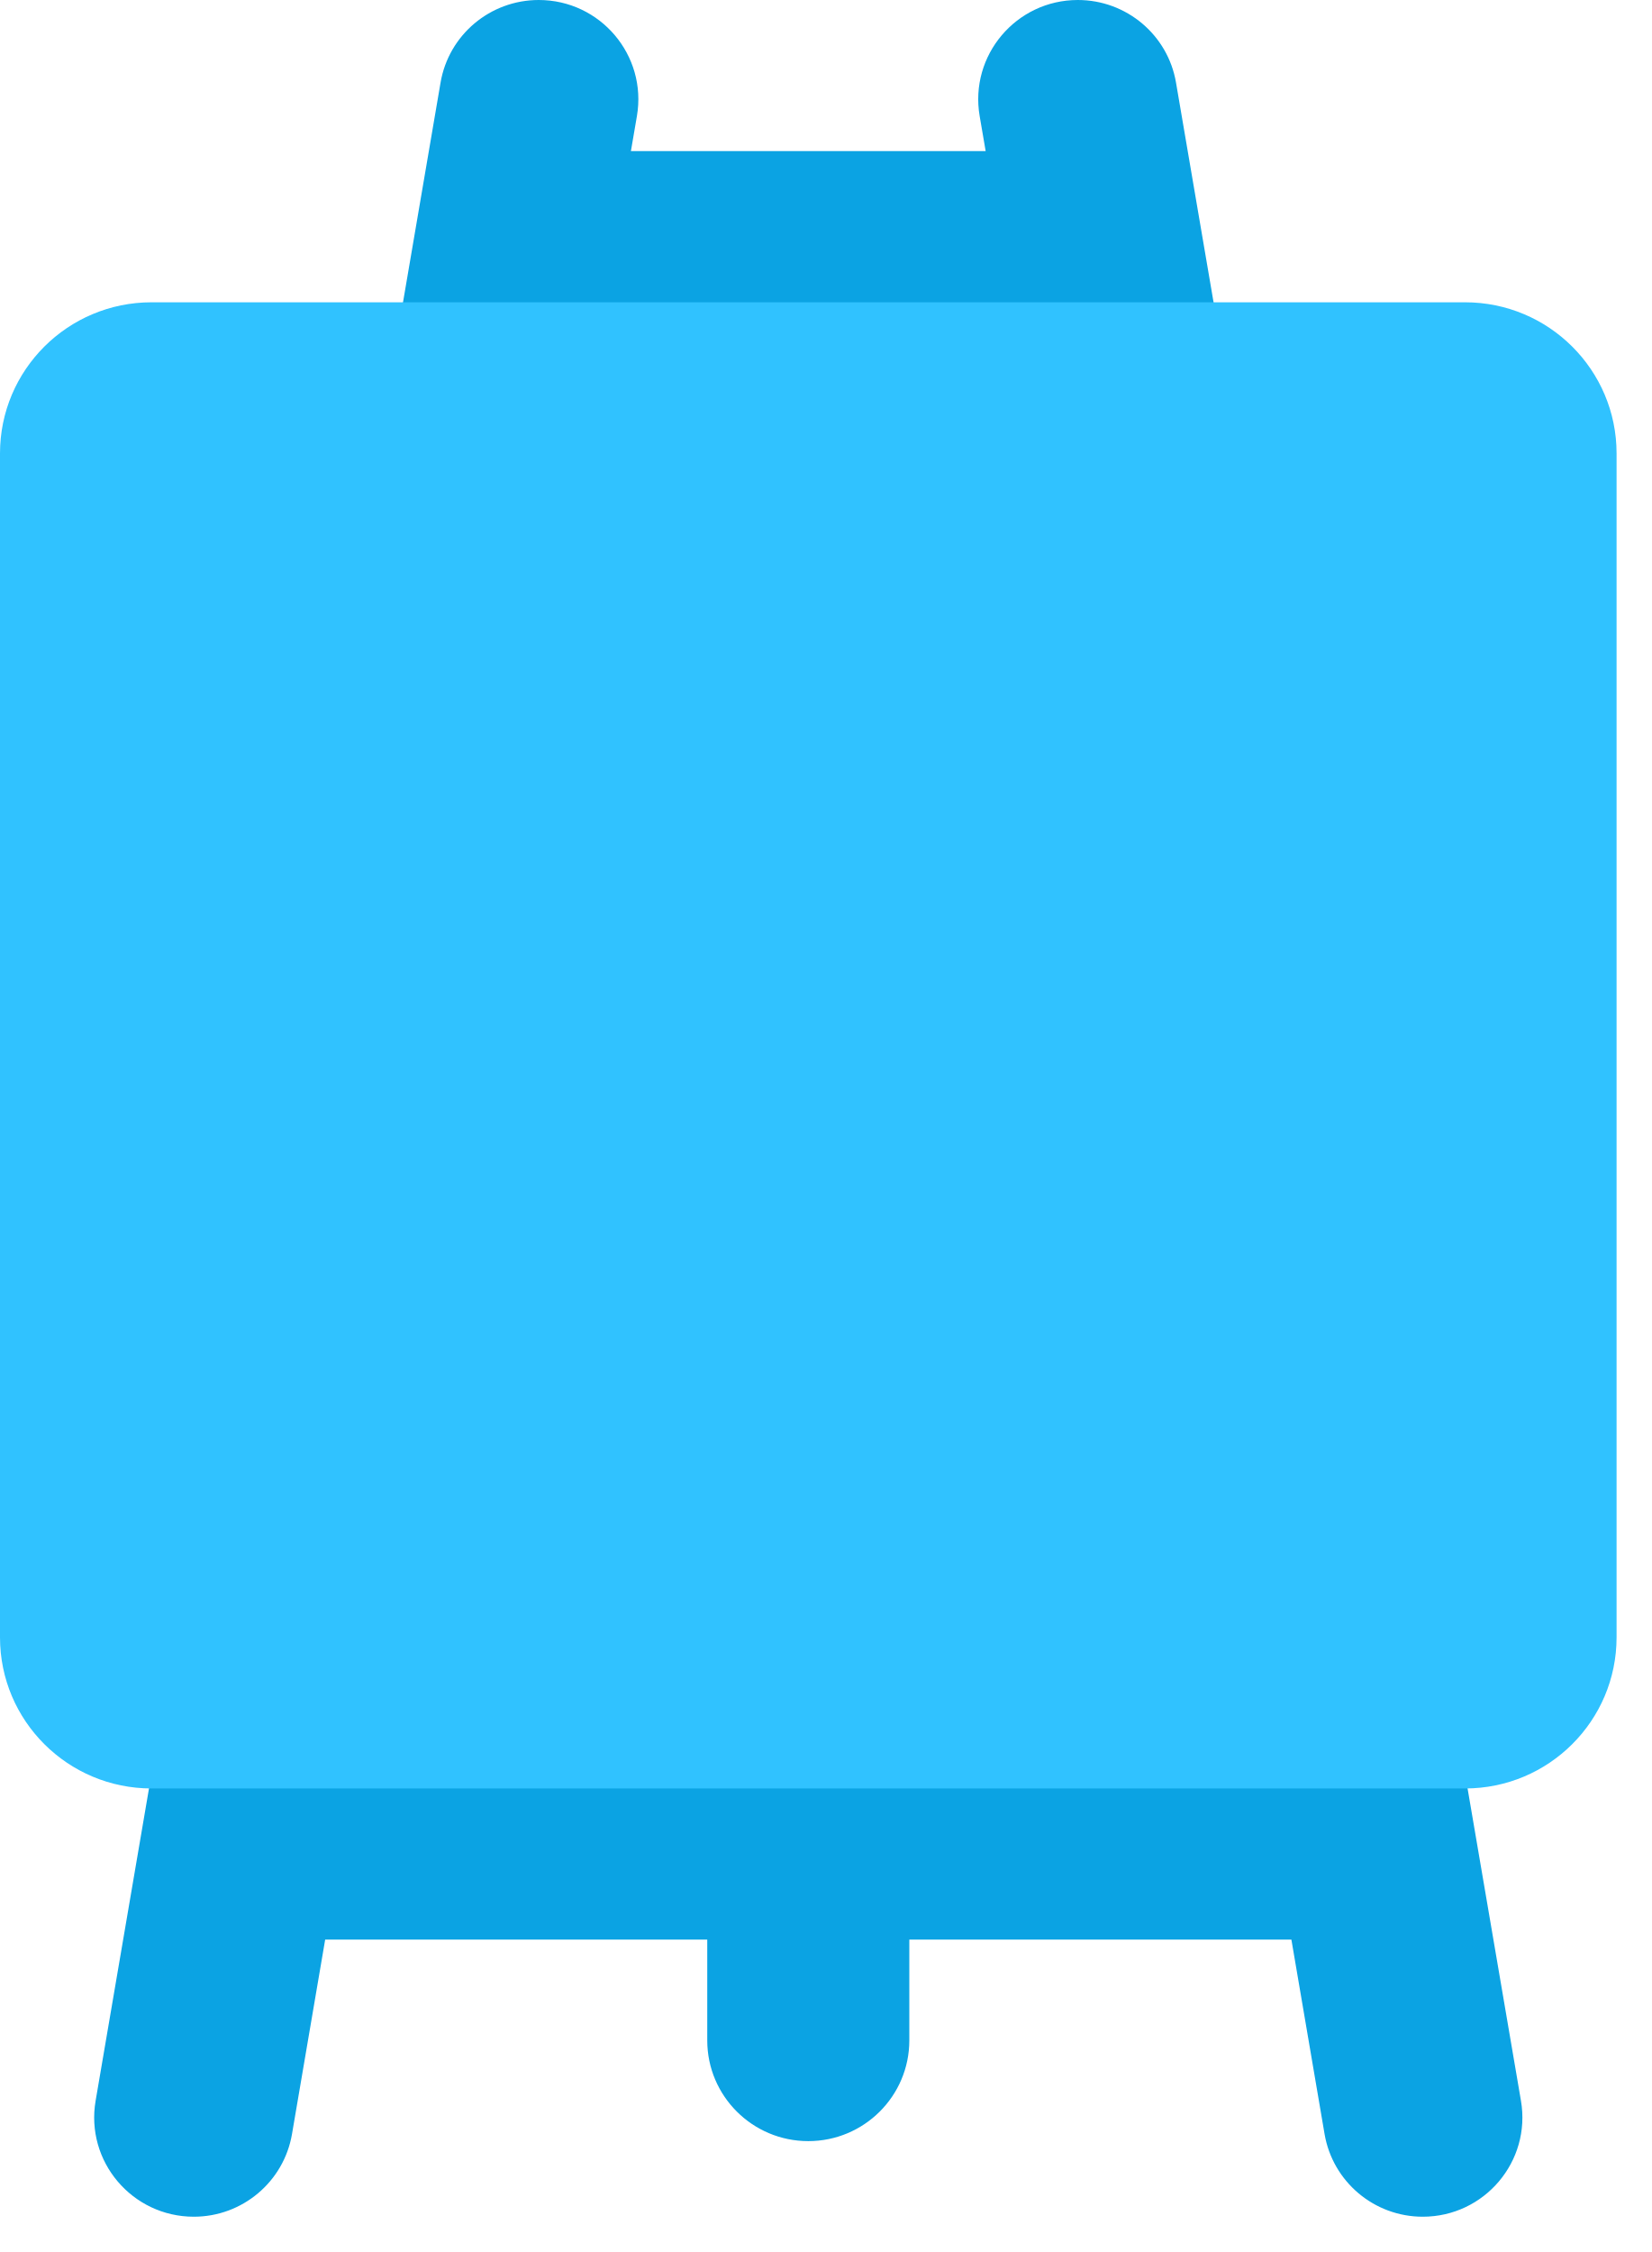
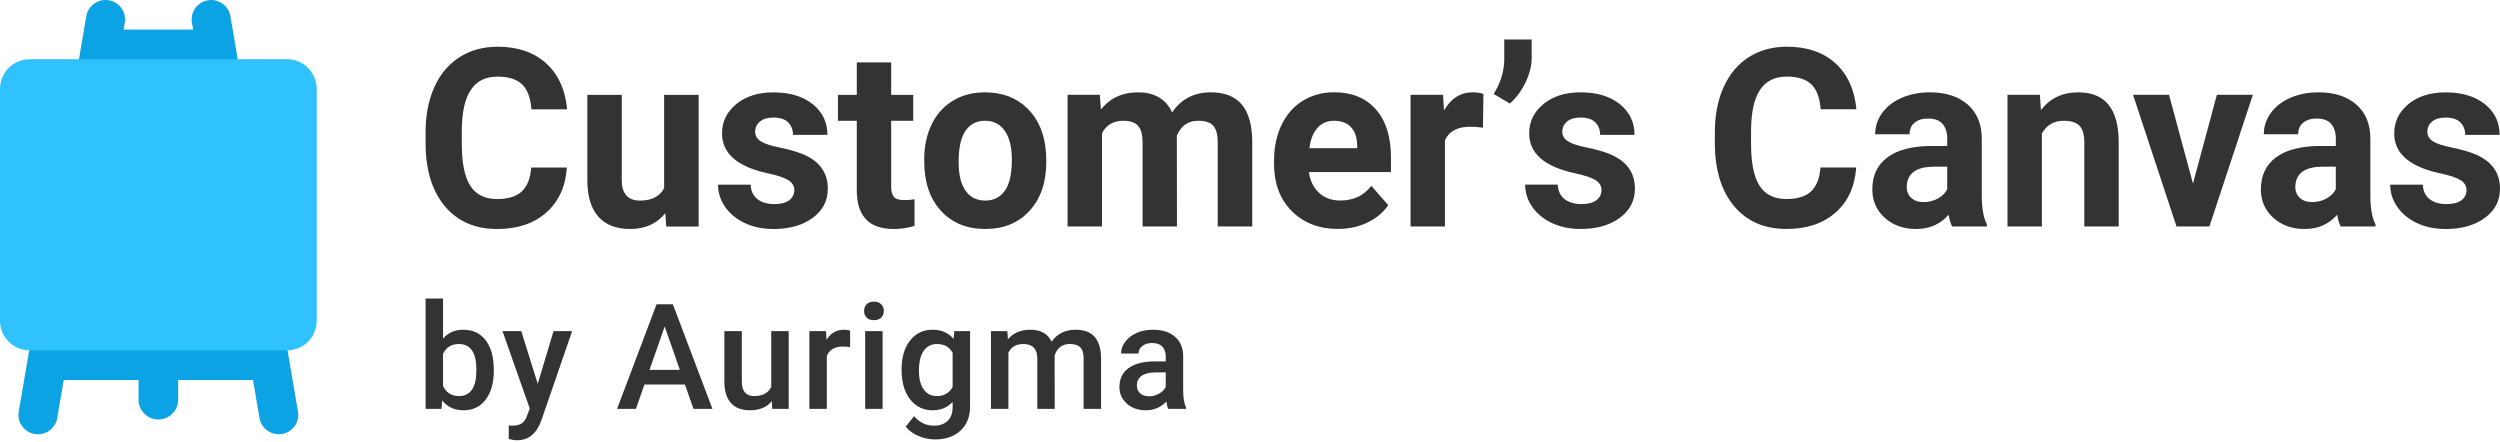
- <svg xmlns="http://www.w3.org/2000/svg" width="22" height="30" viewBox="0 0 22 30" fill="none">
+ <svg xmlns="http://www.w3.org/2000/svg" width="170" height="30" viewBox="0 0 170 30" fill="none">
+   <path d="M38.549 11.393C38.457 12.691 37.99 13.709 37.145 14.456C36.301 15.2 35.188 15.572 33.806 15.572C32.295 15.572 31.106 15.051 30.239 14.009C29.374 12.969 28.939 11.54 28.939 9.723V8.985C28.939 7.827 29.139 6.805 29.539 5.918C29.937 5.036 30.509 4.359 31.25 3.886C31.993 3.416 32.856 3.177 33.837 3.177C35.198 3.177 36.295 3.549 37.125 4.294C37.956 5.04 38.438 6.084 38.566 7.433H36.136C36.078 6.654 35.866 6.087 35.5 5.736C35.138 5.386 34.582 5.211 33.837 5.211C33.027 5.211 32.421 5.506 32.021 6.102C31.618 6.695 31.413 7.617 31.402 8.865V9.775C31.402 11.078 31.593 12.03 31.98 12.632C32.368 13.234 32.976 13.536 33.806 13.536C34.556 13.536 35.117 13.361 35.487 13.013C35.856 12.663 36.068 12.122 36.123 11.391H38.549V11.393ZM45.243 14.495C44.665 15.213 43.866 15.572 42.847 15.572C41.907 15.572 41.192 15.294 40.697 14.745C40.202 14.193 39.952 13.385 39.939 12.319V6.45H42.279V12.24C42.279 13.173 42.695 13.639 43.526 13.639C44.318 13.639 44.864 13.357 45.161 12.794V6.45H47.508V15.403H45.305L45.241 14.497L45.243 14.495ZM54.016 12.93C54.016 12.639 53.872 12.407 53.589 12.24C53.305 12.069 52.851 11.921 52.223 11.787C50.14 11.341 49.097 10.434 49.097 9.073C49.097 8.276 49.42 7.61 50.065 7.08C50.712 6.546 51.555 6.281 52.598 6.281C53.709 6.281 54.6 6.551 55.266 7.085C55.932 7.621 56.266 8.317 56.266 9.173H53.926C53.926 8.832 53.819 8.551 53.602 8.328C53.386 8.105 53.05 7.995 52.59 7.995C52.196 7.995 51.891 8.085 51.675 8.267C51.459 8.451 51.352 8.683 51.352 8.961C51.352 9.224 51.474 9.438 51.72 9.6C51.966 9.764 52.382 9.904 52.964 10.02C53.547 10.139 54.037 10.274 54.437 10.421C55.673 10.885 56.292 11.688 56.292 12.831C56.292 13.648 55.949 14.309 55.264 14.815C54.579 15.32 53.69 15.572 52.607 15.572C51.872 15.572 51.219 15.439 50.65 15.171C50.08 14.902 49.635 14.537 49.309 14.07C48.986 13.604 48.825 13.101 48.825 12.558H51.041C51.063 12.985 51.219 13.309 51.502 13.538C51.789 13.764 52.174 13.878 52.652 13.878C53.099 13.878 53.44 13.79 53.669 13.617C53.898 13.442 54.013 13.212 54.013 12.93H54.016ZM60.6 4.245V6.45H62.099V8.214H60.6V12.68C60.6 13.011 60.664 13.247 60.788 13.392C60.913 13.536 61.15 13.606 61.501 13.606C61.758 13.606 61.987 13.586 62.189 13.549V15.358C61.73 15.502 61.257 15.572 60.771 15.572C59.129 15.572 58.292 14.727 58.262 13.035V8.214H56.981V6.45H58.262V4.245H60.6ZM62.846 10.844C62.846 9.953 63.015 9.162 63.349 8.466C63.683 7.772 64.165 7.231 64.794 6.851C65.422 6.467 66.152 6.279 66.983 6.279C68.167 6.279 69.131 6.649 69.88 7.389C70.625 8.127 71.043 9.132 71.13 10.401L71.148 11.014C71.148 12.391 70.771 13.492 70.021 14.322C69.27 15.154 68.263 15.57 67 15.57C65.737 15.57 64.728 15.154 63.977 14.326C63.223 13.499 62.846 12.374 62.846 10.949V10.841V10.844ZM65.186 11.012C65.186 11.864 65.341 12.514 65.655 12.963C65.968 13.411 66.415 13.639 67 13.639C67.567 13.639 68.008 13.416 68.328 12.971C68.649 12.527 68.805 11.816 68.805 10.839C68.805 10.005 68.647 9.359 68.328 8.9C68.011 8.442 67.561 8.212 66.983 8.212C66.411 8.212 65.968 8.44 65.655 8.895C65.341 9.351 65.186 10.055 65.186 11.012ZM74.79 6.448L74.863 7.446C75.484 6.669 76.325 6.279 77.383 6.279C78.511 6.279 79.284 6.734 79.704 7.643C80.321 6.734 81.197 6.279 82.338 6.279C83.286 6.279 83.993 6.562 84.458 7.126C84.922 7.691 85.153 8.545 85.153 9.681V15.401H82.805V9.679C82.805 9.171 82.708 8.801 82.513 8.565C82.321 8.33 81.978 8.212 81.486 8.212C80.783 8.212 80.297 8.554 80.025 9.241L80.034 15.401H77.695V9.688C77.695 9.169 77.597 8.792 77.394 8.56C77.195 8.328 76.854 8.212 76.374 8.212C75.711 8.212 75.231 8.495 74.936 9.057V15.401H72.595V6.448H74.79ZM90.986 15.57C89.701 15.57 88.654 15.165 87.847 14.359C87.04 13.554 86.635 12.479 86.635 11.137V10.905C86.635 10.007 86.806 9.202 87.147 8.492C87.487 7.783 87.967 7.236 88.592 6.853C89.218 6.467 89.926 6.275 90.725 6.275C91.924 6.275 92.866 6.662 93.556 7.433C94.243 8.208 94.586 9.302 94.586 10.723V11.702H89.008C89.083 12.286 89.312 12.752 89.691 13.107C90.072 13.46 90.554 13.635 91.136 13.635C92.04 13.635 92.742 13.302 93.252 12.636L94.401 13.952C94.05 14.458 93.575 14.856 92.975 15.139C92.378 15.423 91.712 15.566 90.986 15.566V15.57ZM90.719 8.212C90.254 8.212 89.879 8.372 89.588 8.696C89.301 9.018 89.115 9.48 89.035 10.077H92.288V9.885C92.277 9.353 92.138 8.941 91.868 8.65C91.599 8.359 91.215 8.212 90.719 8.212ZM100.838 8.683C100.521 8.641 100.241 8.617 99.999 8.617C99.112 8.617 98.532 8.921 98.258 9.537V15.401H95.918V6.448H98.129L98.194 7.509C98.665 6.686 99.316 6.277 100.144 6.277C100.403 6.277 100.647 6.314 100.874 6.384L100.84 8.681L100.838 8.683ZM102.671 7.041L101.57 6.389C102.035 5.642 102.275 4.874 102.29 4.083V2.685H104.153V3.967C104.153 4.462 104.018 4.998 103.748 5.579C103.476 6.159 103.118 6.647 102.669 7.043L102.671 7.041ZM108.902 12.928C108.902 12.636 108.759 12.404 108.476 12.238C108.191 12.067 107.737 11.918 107.11 11.785C105.026 11.338 103.984 10.432 103.984 9.07C103.984 8.273 104.307 7.608 104.951 7.078C105.598 6.544 106.442 6.279 107.482 6.279C108.594 6.279 109.484 6.548 110.15 7.083C110.816 7.619 111.15 8.315 111.15 9.171H108.81C108.81 8.83 108.703 8.549 108.487 8.326C108.27 8.103 107.934 7.993 107.474 7.993C107.08 7.993 106.776 8.083 106.559 8.265C106.343 8.449 106.236 8.681 106.236 8.959C106.236 9.221 106.358 9.436 106.604 9.598C106.851 9.762 107.266 9.902 107.848 10.018C108.431 10.136 108.921 10.272 109.322 10.419C110.557 10.883 111.176 11.686 111.176 12.829C111.176 13.646 110.833 14.307 110.148 14.812C109.463 15.318 108.574 15.57 107.491 15.57C106.756 15.57 106.103 15.436 105.534 15.169C104.964 14.9 104.519 14.534 104.193 14.068C103.87 13.602 103.709 13.098 103.709 12.555H105.926C105.947 12.982 106.103 13.306 106.388 13.536C106.675 13.762 107.061 13.876 107.538 13.876C107.986 13.876 108.326 13.788 108.555 13.615C108.784 13.44 108.9 13.21 108.9 12.928H108.902ZM126.222 11.391C126.13 12.689 125.664 13.707 124.818 14.453C123.974 15.198 122.861 15.57 121.48 15.57C119.968 15.57 118.78 15.049 117.91 14.007C117.045 12.967 116.61 11.537 116.61 9.72V8.983C116.61 7.825 116.81 6.802 117.21 5.916C117.608 5.034 118.18 4.357 118.921 3.884C119.664 3.414 120.527 3.175 121.507 3.175C122.869 3.175 123.966 3.547 124.796 4.291C125.627 5.038 126.109 6.082 126.235 7.431H123.805C123.747 6.651 123.535 6.084 123.169 5.734C122.807 5.384 122.25 5.209 121.505 5.209C120.696 5.209 120.09 5.504 119.69 6.1C119.285 6.693 119.081 7.615 119.071 8.862V9.773C119.071 11.076 119.261 12.028 119.649 12.63C120.036 13.232 120.645 13.534 121.475 13.534C122.225 13.534 122.786 13.359 123.156 13.011C123.525 12.661 123.737 12.12 123.792 11.389H126.218L126.222 11.391ZM132.743 15.401C132.635 15.187 132.558 14.92 132.507 14.602C131.94 15.25 131.203 15.572 130.295 15.572C129.439 15.572 128.726 15.318 128.162 14.808C127.599 14.3 127.317 13.657 127.317 12.884C127.317 11.934 127.661 11.205 128.351 10.697C129.038 10.189 130.034 9.931 131.334 9.926H132.411V9.418C132.411 9.007 132.306 8.678 132.098 8.431C131.89 8.186 131.563 8.061 131.113 8.061C130.721 8.061 130.411 8.157 130.188 8.346C129.963 8.534 129.85 8.797 129.85 9.129H127.512C127.512 8.613 127.666 8.131 127.978 7.693C128.293 7.253 128.736 6.907 129.308 6.656C129.88 6.404 130.522 6.279 131.235 6.279C132.316 6.279 133.173 6.557 133.807 7.111C134.443 7.667 134.76 8.444 134.76 9.451V13.333C134.766 14.18 134.882 14.826 135.109 15.261V15.401H132.743ZM130.807 13.74C131.152 13.74 131.471 13.661 131.764 13.505C132.055 13.348 132.269 13.136 132.411 12.873V11.334H131.537C130.366 11.334 129.741 11.745 129.666 12.575L129.657 12.715C129.657 13.013 129.76 13.258 129.963 13.453C130.169 13.646 130.449 13.742 130.807 13.742V13.74ZM138.71 6.448L138.785 7.483C139.41 6.68 140.25 6.279 141.303 6.279C142.233 6.279 142.924 6.559 143.376 7.115C143.83 7.671 144.061 8.506 144.072 9.613V15.401H141.732V9.661C141.732 9.156 141.624 8.786 141.408 8.556C141.192 8.328 140.834 8.212 140.331 8.212C139.674 8.212 139.179 8.499 138.849 9.075V15.401H136.509V6.448H138.712H138.71ZM149.123 12.479L150.748 6.448H153.194L150.239 15.401H148.003L145.048 6.448H147.494L149.121 12.479H149.123ZM159.165 15.401C159.058 15.187 158.981 14.92 158.93 14.602C158.363 15.25 157.626 15.572 156.718 15.572C155.862 15.572 155.149 15.318 154.585 14.808C154.022 14.3 153.74 13.657 153.74 12.884C153.74 11.934 154.084 11.205 154.774 10.697C155.461 10.189 156.457 9.931 157.757 9.926H158.836V9.418C158.836 9.007 158.731 8.678 158.523 8.431C158.315 8.186 157.988 8.061 157.538 8.061C157.146 8.061 156.836 8.157 156.613 8.346C156.388 8.534 156.277 8.797 156.277 9.129H153.939C153.939 8.613 154.093 8.131 154.406 7.693C154.72 7.253 155.164 6.907 155.735 6.656C156.307 6.404 156.949 6.279 157.662 6.279C158.744 6.279 159.6 6.557 160.232 7.111C160.868 7.667 161.185 8.444 161.185 9.451V13.333C161.191 14.18 161.307 14.826 161.534 15.261V15.401H159.165ZM157.23 13.74C157.575 13.74 157.894 13.661 158.187 13.505C158.478 13.348 158.692 13.136 158.834 12.873V11.334H157.96C156.789 11.334 156.163 11.745 156.089 12.575L156.08 12.715C156.08 13.013 156.183 13.258 156.386 13.453C156.592 13.646 156.872 13.742 157.23 13.742V13.74ZM167.724 12.93C167.724 12.639 167.581 12.407 167.298 12.24C167.013 12.069 166.559 11.921 165.932 11.787C163.848 11.341 162.806 10.434 162.806 9.073C162.806 8.276 163.129 7.61 163.773 7.08C164.42 6.546 165.264 6.281 166.307 6.281C167.418 6.281 168.309 6.551 168.975 7.085C169.64 7.621 169.974 8.317 169.974 9.173H167.634C167.634 8.832 167.527 8.551 167.311 8.328C167.095 8.105 166.758 7.995 166.298 7.995C165.904 7.995 165.6 8.085 165.384 8.267C165.167 8.451 165.06 8.683 165.06 8.961C165.06 9.224 165.182 9.438 165.429 9.6C165.675 9.764 166.09 9.904 166.673 10.02C167.255 10.139 167.745 10.274 168.146 10.421C169.381 10.885 170 11.688 170 12.831C170 13.648 169.658 14.309 168.972 14.815C168.287 15.32 167.399 15.572 166.315 15.572C165.581 15.572 164.928 15.439 164.358 15.171C163.788 14.902 163.343 14.537 163.018 14.07C162.694 13.604 162.534 13.101 162.534 12.558H164.75C164.771 12.985 164.928 13.309 165.21 13.538C165.497 13.764 165.883 13.878 166.36 13.878C166.808 13.878 167.148 13.79 167.377 13.617C167.606 13.442 167.722 13.212 167.722 12.93H167.724Z" fill="#333333" />
+   <path d="M33.578 25.214C33.578 26.034 33.394 26.687 33.026 27.172C32.662 27.657 32.159 27.899 31.518 27.899C30.899 27.899 30.417 27.676 30.072 27.23L30.014 27.802H28.939V20.302H30.126V23.026C30.468 22.623 30.928 22.421 31.508 22.421C32.152 22.421 32.658 22.66 33.026 23.139C33.394 23.617 33.578 24.286 33.578 25.145V25.214ZM32.392 25.111C32.392 24.538 32.291 24.109 32.089 23.822C31.887 23.536 31.594 23.393 31.21 23.393C30.696 23.393 30.334 23.617 30.126 24.066V26.244C30.338 26.703 30.702 26.933 31.22 26.933C31.591 26.933 31.877 26.794 32.079 26.518C32.281 26.241 32.385 25.823 32.392 25.263V25.111Z" fill="#333333" />
+   <path d="M36.566 26.102L37.64 22.519H38.905L36.806 28.602C36.483 29.491 35.936 29.936 35.165 29.936C34.992 29.936 34.802 29.906 34.594 29.848V28.93L34.818 28.944C35.118 28.944 35.342 28.889 35.492 28.778C35.645 28.671 35.765 28.489 35.853 28.231L36.024 27.777L34.169 22.519H35.448L36.566 26.102Z" fill="#333333" />
+   <path d="M46.576 26.146H43.822L43.245 27.802H41.961L44.647 20.692H45.755L48.446 27.802H47.157L46.576 26.146ZM44.168 25.15H46.229L45.199 22.201L44.168 25.15Z" fill="#333333" />
+   <path d="M52.484 27.284C52.135 27.694 51.641 27.899 50.999 27.899C50.426 27.899 49.992 27.732 49.696 27.396C49.403 27.061 49.256 26.576 49.256 25.941V22.519H50.443V25.927C50.443 26.597 50.721 26.933 51.278 26.933C51.854 26.933 52.243 26.726 52.444 26.312V22.519H53.631V27.802H52.513L52.484 27.284Z" fill="#333333" />
+   <path d="M57.806 23.602C57.649 23.576 57.488 23.564 57.322 23.564C56.779 23.564 56.412 23.772 56.224 24.189V27.802H55.037V22.519H56.17L56.199 23.109C56.486 22.65 56.883 22.421 57.391 22.421C57.56 22.421 57.7 22.444 57.81 22.489L57.806 23.602Z" fill="#333333" />
+   <path d="M60.017 27.802H58.831V22.519H60.017V27.802ZM58.758 21.146C58.758 20.964 58.815 20.813 58.928 20.692C59.046 20.572 59.212 20.512 59.427 20.512C59.641 20.512 59.807 20.572 59.925 20.692C60.042 20.813 60.1 20.964 60.1 21.146C60.1 21.326 60.042 21.475 59.925 21.596C59.807 21.713 59.641 21.771 59.427 21.771C59.212 21.771 59.046 21.713 58.928 21.596C58.815 21.475 58.758 21.326 58.758 21.146Z" fill="#333333" />
+   <path d="M61.306 25.121C61.306 24.301 61.498 23.646 61.882 23.158C62.27 22.667 62.782 22.421 63.42 22.421C64.023 22.421 64.496 22.631 64.841 23.051L64.895 22.519H65.965V27.641C65.965 28.334 65.748 28.881 65.315 29.281C64.885 29.682 64.304 29.882 63.572 29.882C63.184 29.882 62.805 29.8 62.434 29.638C62.066 29.478 61.786 29.268 61.594 29.008L62.156 28.295C62.52 28.728 62.97 28.944 63.504 28.944C63.897 28.944 64.208 28.837 64.436 28.622C64.664 28.41 64.778 28.098 64.778 27.685V27.328C64.436 27.709 63.98 27.899 63.411 27.899C62.792 27.899 62.286 27.654 61.892 27.162C61.502 26.671 61.306 25.99 61.306 25.121ZM62.488 25.224C62.488 25.754 62.595 26.172 62.81 26.479C63.028 26.781 63.329 26.933 63.714 26.933C64.192 26.933 64.547 26.727 64.778 26.317V23.993C64.553 23.593 64.202 23.393 63.723 23.393C63.333 23.393 63.028 23.547 62.81 23.856C62.595 24.166 62.488 24.621 62.488 25.224Z" fill="#333333" />
+   <path d="M68.503 22.519L68.537 23.07C68.909 22.637 69.416 22.421 70.061 22.421C70.767 22.421 71.251 22.691 71.511 23.231C71.895 22.691 72.436 22.421 73.132 22.421C73.715 22.421 74.148 22.582 74.431 22.904C74.718 23.227 74.864 23.702 74.871 24.33V27.802H73.684V24.364C73.684 24.029 73.611 23.783 73.464 23.627C73.318 23.471 73.075 23.393 72.737 23.393C72.466 23.393 72.245 23.466 72.073 23.612C71.903 23.756 71.785 23.944 71.716 24.179L71.721 27.802H70.535V24.325C70.518 23.703 70.201 23.393 69.582 23.393C69.107 23.393 68.77 23.586 68.572 23.974V27.802H67.385V22.519H68.503Z" fill="#333333" />
+   <path d="M79.445 27.802C79.393 27.701 79.348 27.537 79.309 27.309C78.931 27.703 78.469 27.899 77.922 27.899C77.391 27.899 76.959 27.748 76.623 27.445C76.288 27.143 76.12 26.768 76.12 26.322C76.12 25.759 76.329 25.328 76.745 25.028C77.165 24.726 77.764 24.574 78.542 24.574H79.27V24.227C79.27 23.954 79.193 23.736 79.04 23.573C78.887 23.407 78.654 23.324 78.342 23.324C78.072 23.324 77.85 23.393 77.678 23.529C77.505 23.663 77.419 23.834 77.419 24.042H76.233C76.233 23.752 76.329 23.482 76.521 23.231C76.713 22.977 76.973 22.779 77.302 22.636C77.634 22.492 78.003 22.421 78.41 22.421C79.029 22.421 79.522 22.577 79.89 22.89C80.258 23.199 80.447 23.635 80.456 24.198V26.581C80.456 27.056 80.523 27.436 80.656 27.719V27.802H79.445ZM78.142 26.947C78.376 26.947 78.596 26.89 78.801 26.776C79.009 26.662 79.166 26.509 79.27 26.317V25.321H78.63C78.191 25.321 77.86 25.398 77.639 25.551C77.418 25.704 77.307 25.92 77.307 26.2C77.307 26.428 77.382 26.61 77.531 26.747C77.684 26.881 77.888 26.947 78.142 26.947Z" fill="#333333" />
  <path fill-rule="evenodd" clip-rule="evenodd" d="M5.869 1.101C5.977 0.465 6.53 0 7.177 0C7.999 0 8.623 0.738 8.485 1.546L8.405 2.013L13.131 2.013L13.051 1.546C12.913 0.738 13.537 0 14.359 0C15.006 0 15.559 0.465 15.667 1.101L20.262 27.984C20.401 28.792 19.776 29.53 18.954 29.53C18.308 29.53 17.755 29.065 17.646 28.429L17.204 25.838H12.114V27.181C12.114 27.922 11.511 28.523 10.768 28.523C10.025 28.523 9.422 27.922 9.422 27.181V25.838H4.332L3.89 28.429C3.781 29.065 3.228 29.53 2.582 29.53C1.76 29.53 1.135 28.792 1.274 27.984L5.869 1.101Z" fill="#0BA3E3" />
  <path d="M0 6.04C0 4.928 0.904 4.027 2.019 4.027H19.517C20.632 4.027 21.536 4.928 21.536 6.04V21.812C21.536 22.924 20.632 23.825 19.517 23.825H2.019C0.904 23.825 0 22.924 0 21.812V6.04Z" fill="#30C2FF" />
</svg>
